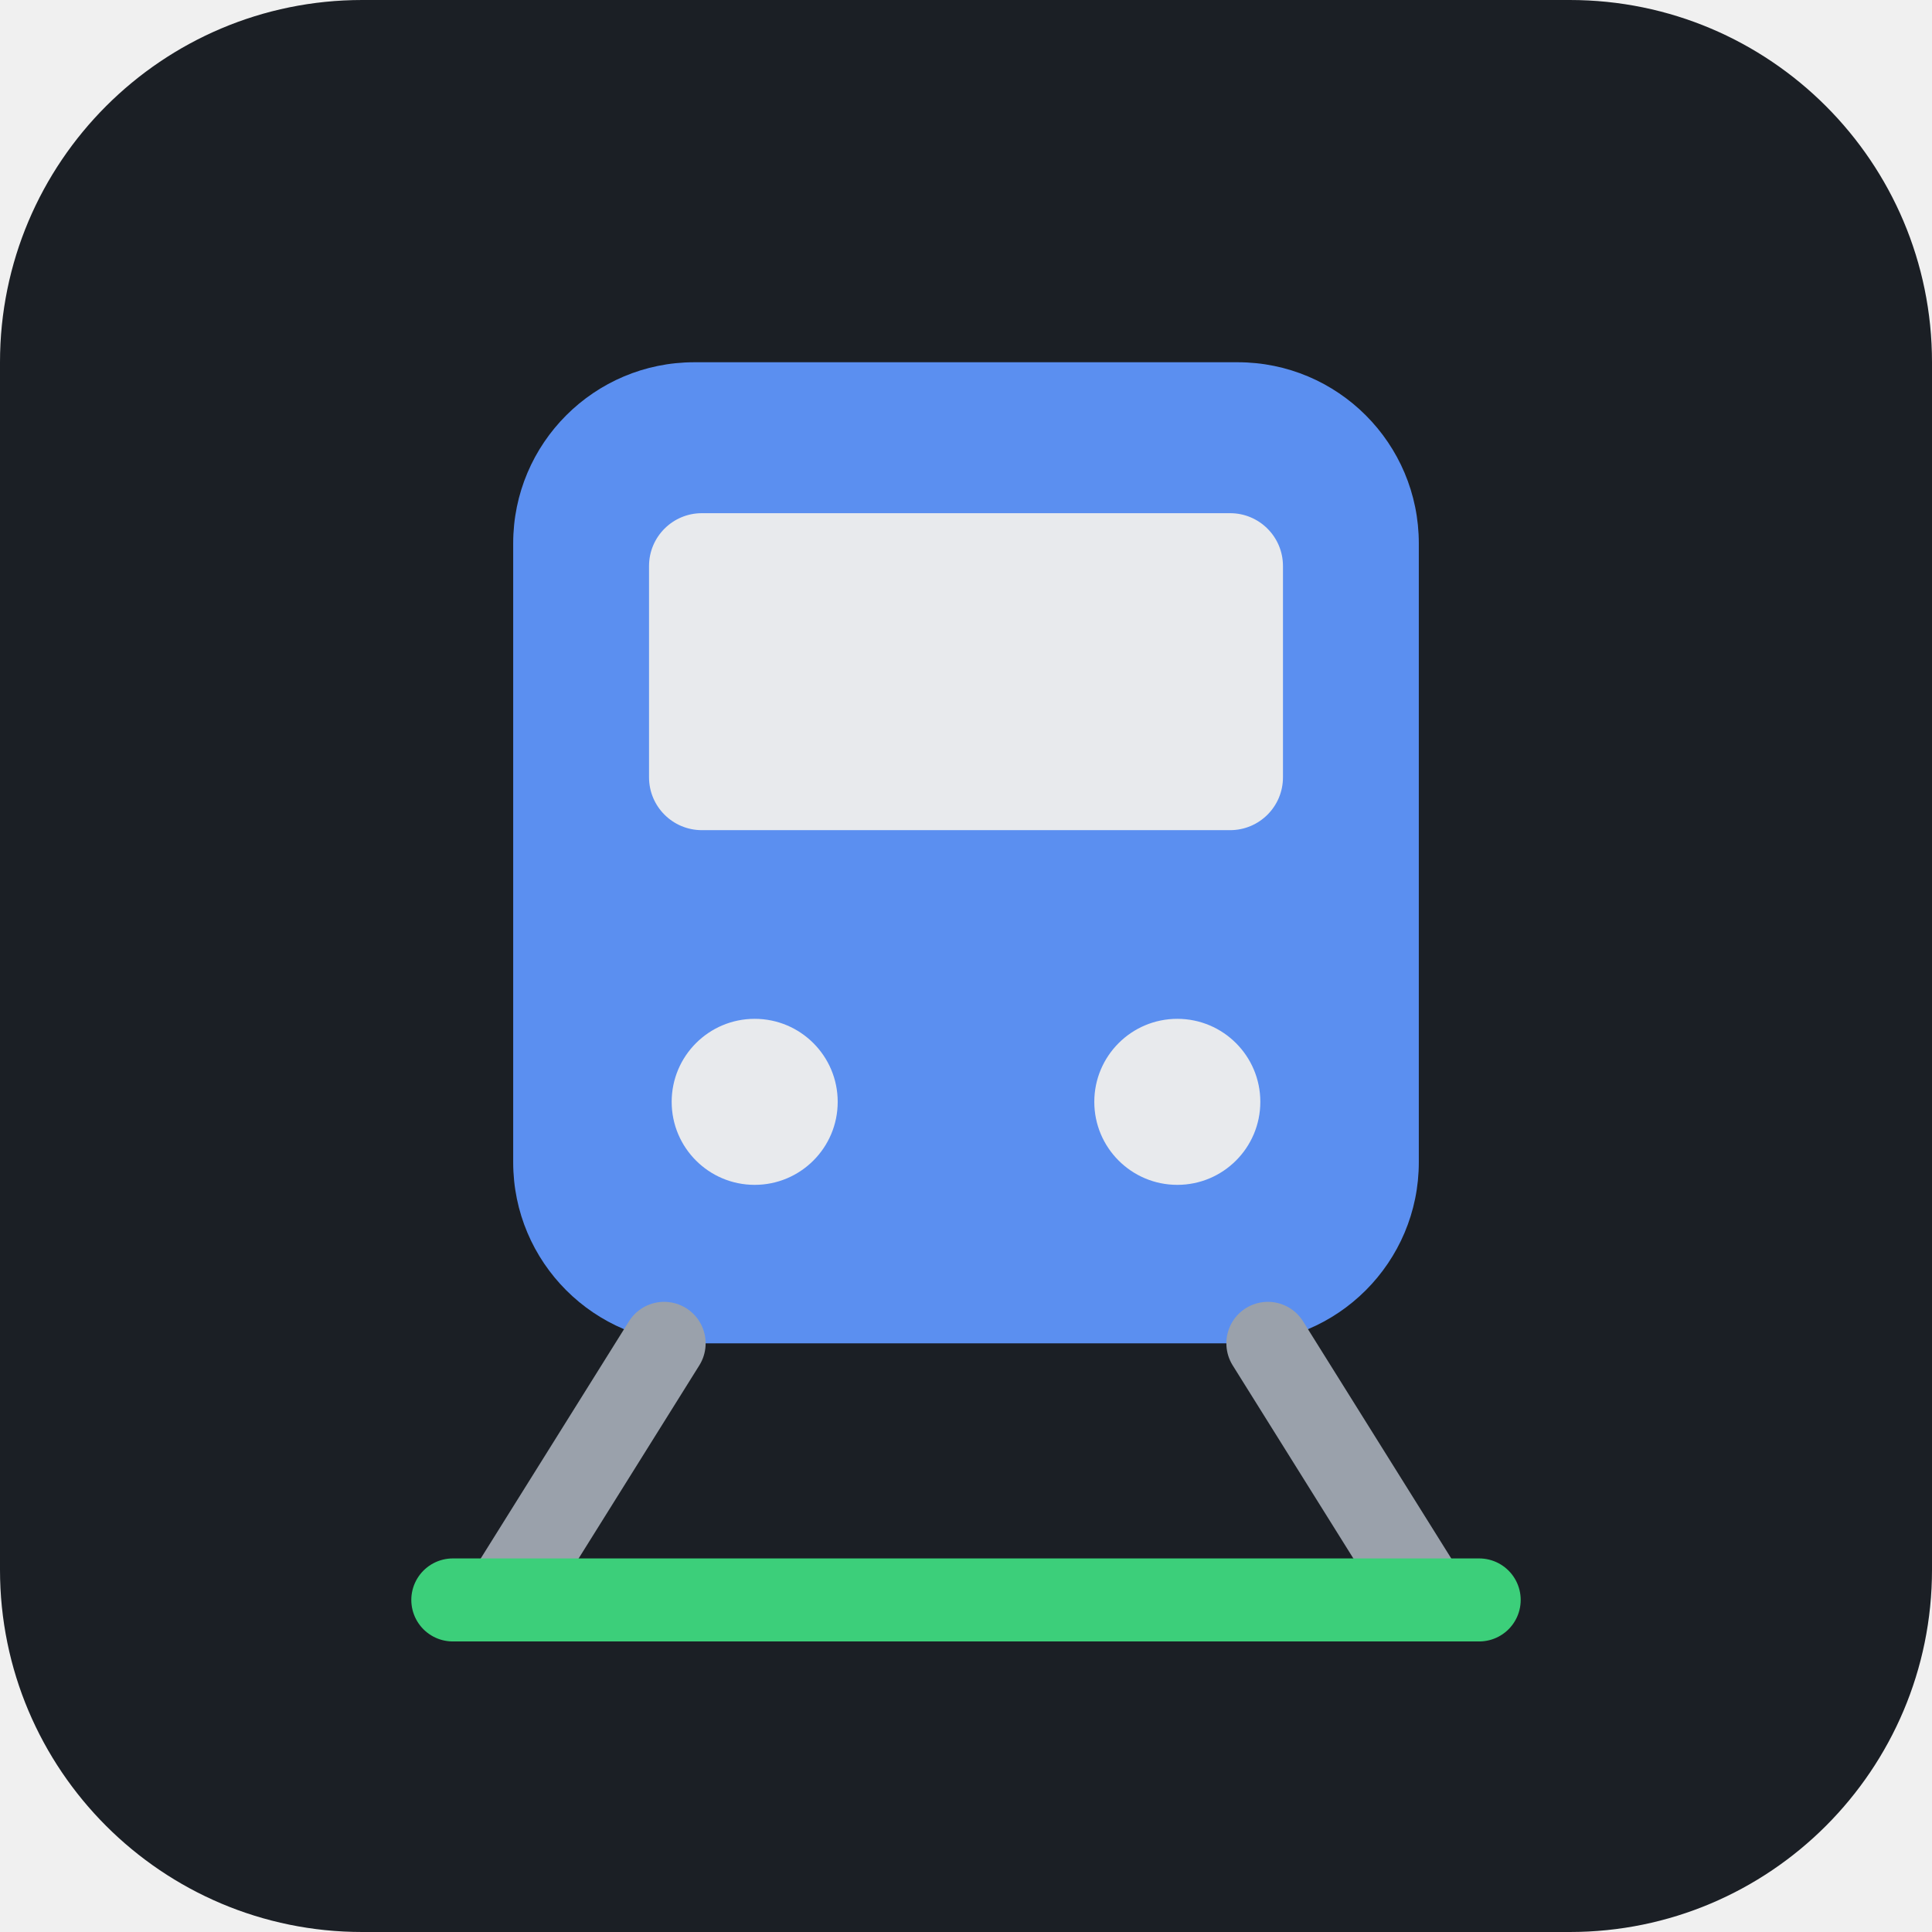
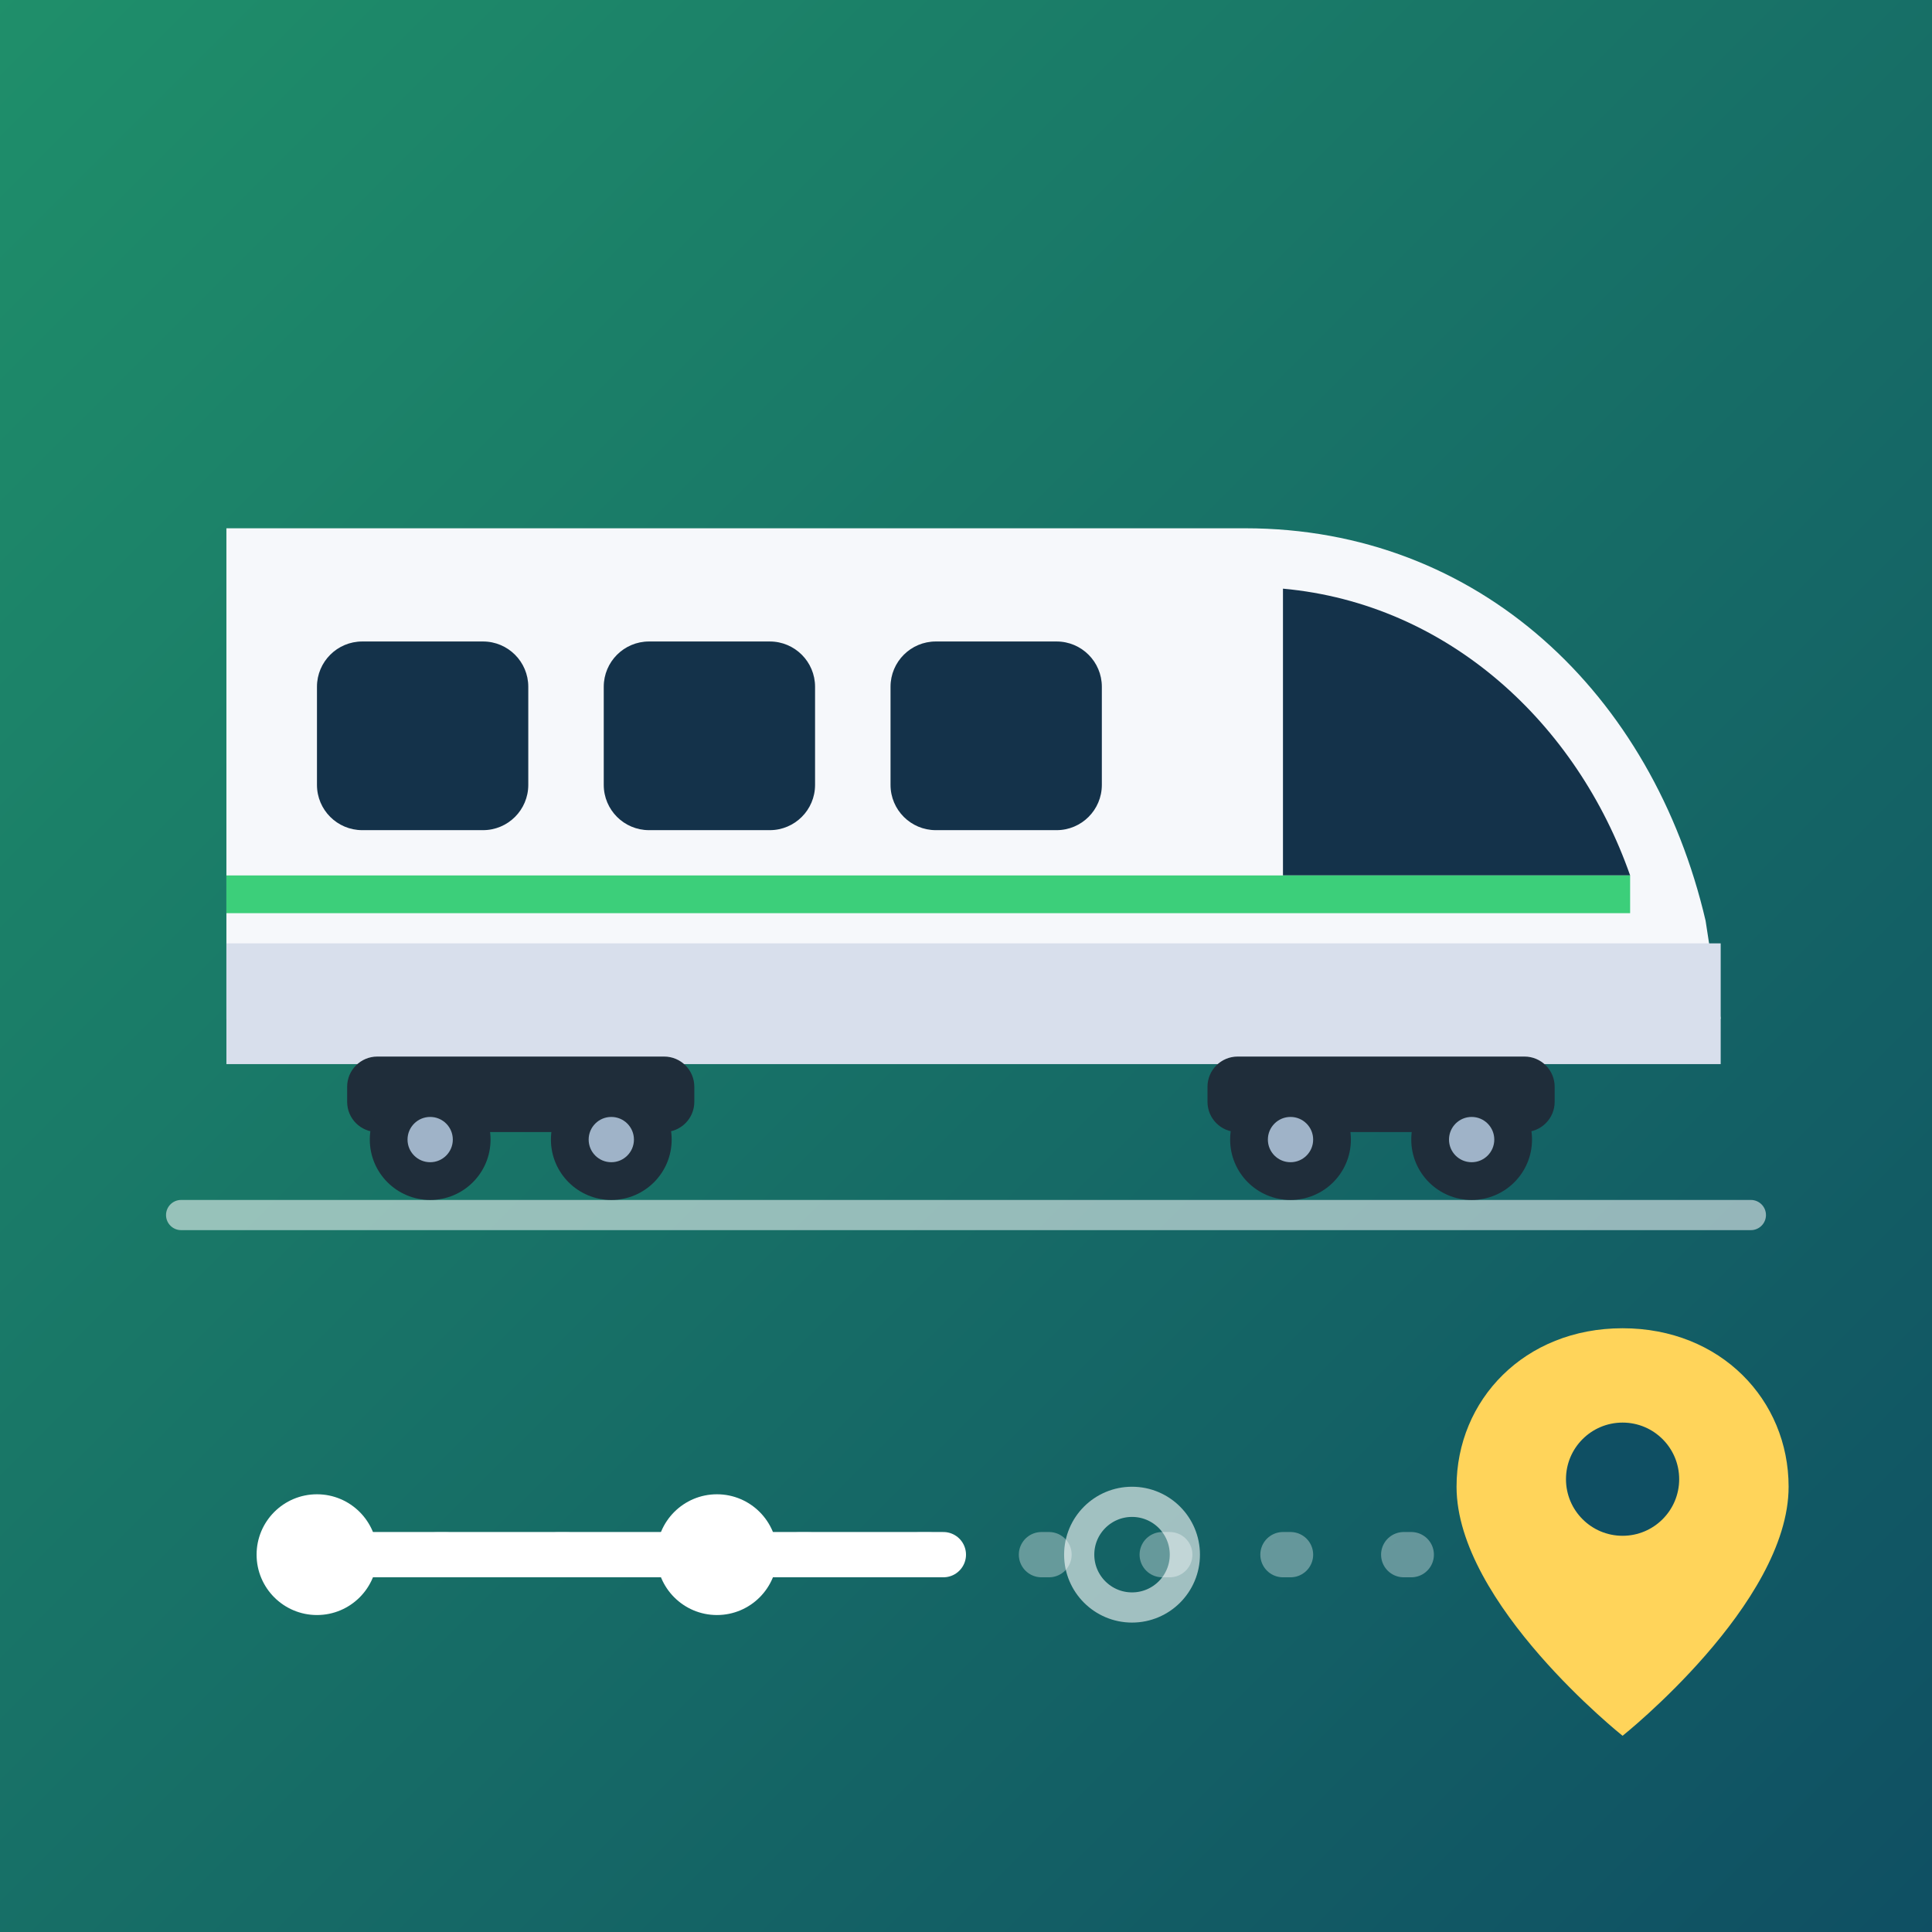
<svg xmlns="http://www.w3.org/2000/svg" viewBox="0 0 512 512">
-   <rect width="512" height="512" rx="96" fill="#1b1f25" />
-   <rect x="136" y="96" width="240" height="260" rx="48" fill="#5b8ff0" />
-   <rect x="172" y="136" width="168" height="84" rx="14" fill="#e8eaed" />
-   <circle cx="200" cy="292" r="22" fill="#e8eaed" />
-   <circle cx="312" cy="292" r="22" fill="#e8eaed" />
-   <path d="M176 356 136 420M336 356 376 420" stroke="#9aa1ab" stroke-width="22" stroke-linecap="round" />
-   <path d="M120 424h272" stroke="#3ccf7a" stroke-width="22" stroke-linecap="round" />
+   <defs>
+     <linearGradient id="bg" x1="0" y1="0" x2="1" y2="1">
+       <stop offset="0" stop-color="#1f8f6a" />
+       <stop offset="1" stop-color="#0f4f63" />
+     </linearGradient>
+   </defs>
+   <rect width="512" height="512" fill="url(#bg)" />
+   <path d="M84 412 H404" stroke="#ffffff" stroke-opacity=".35" stroke-width="12" stroke-linecap="round" stroke-dasharray="2 30" />
+   <path d="M84 412 H250" stroke="#ffffff" stroke-width="12" stroke-linecap="round" />
+   <circle cx="84" cy="412" r="16" fill="#ffffff" />
+   <circle cx="190" cy="412" r="16" fill="#ffffff" />
+   <circle cx="300" cy="412" r="14" fill="none" stroke="#ffffff" stroke-width="8" stroke-opacity=".6" />
+   <path d="M430 352 c-26 0 -44 19 -44 42 c0 31 44 66 44 66 s44 -35 44 -66 c0 -23 -18 -42 -44 -42 z" fill="#ffd45a" />
+   <circle cx="430" cy="392" r="15" fill="#0f4f63" />
+   <path d="M60 140 H330 C392 140 438 184 452 244 L456 270 H60 Z" fill="#f6f8fb" />
+   <path d="M60 250 H456 V282 H60 Z" fill="#d8dfec" />
+   <path d="M340 156 C384 160 418 192 432 232 H340 Z" fill="#14324a" />
+   <rect x="84" y="170" width="56" height="50" rx="12" fill="#14324a" />
+   <rect x="160" y="170" width="56" height="50" rx="12" fill="#14324a" />
+   <rect x="236" y="170" width="56" height="50" rx="12" fill="#14324a" />
+   <rect x="60" y="232" width="372" height="10" fill="#3ccf7a" />
+   <rect x="44" y="318" width="424" height="8" rx="4" fill="#ffffff" opacity=".55" />
+   <g fill="#1f2d3a">
+     <rect x="92" y="280" width="92" height="20" rx="8" />
+     <rect x="320" y="280" width="92" height="20" rx="8" />
+     <circle cx="114" cy="302" r="16" />
+     <circle cx="162" cy="302" r="16" />
+     <circle cx="342" cy="302" r="16" />
+     <circle cx="390" cy="302" r="16" />
+   </g>
+   <g fill="#9fb3c8">
+     <circle cx="114" cy="302" r="6" />
+     <circle cx="162" cy="302" r="6" />
+     <circle cx="342" cy="302" r="6" />
+     <circle cx="390" cy="302" r="6" />
+   </g>
</svg>
